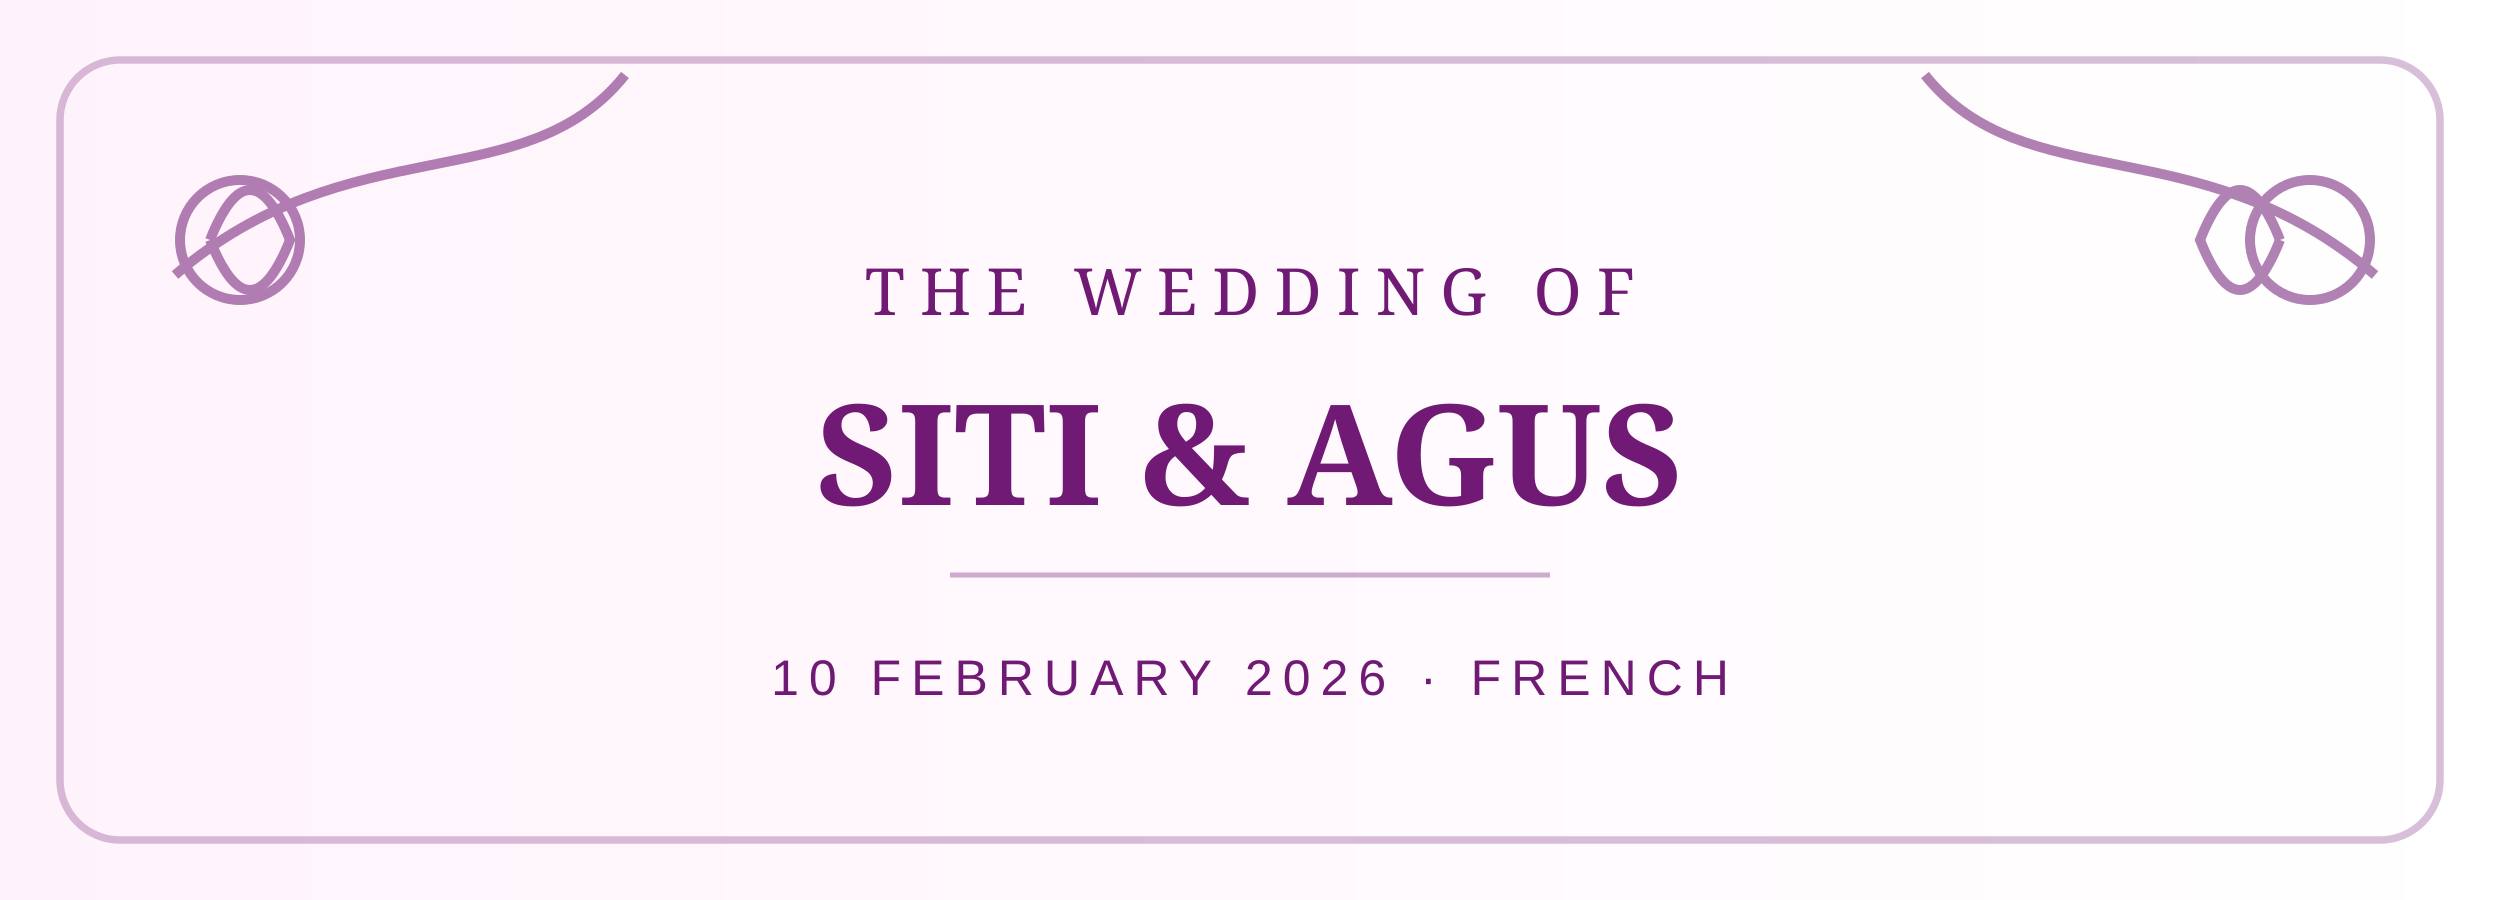
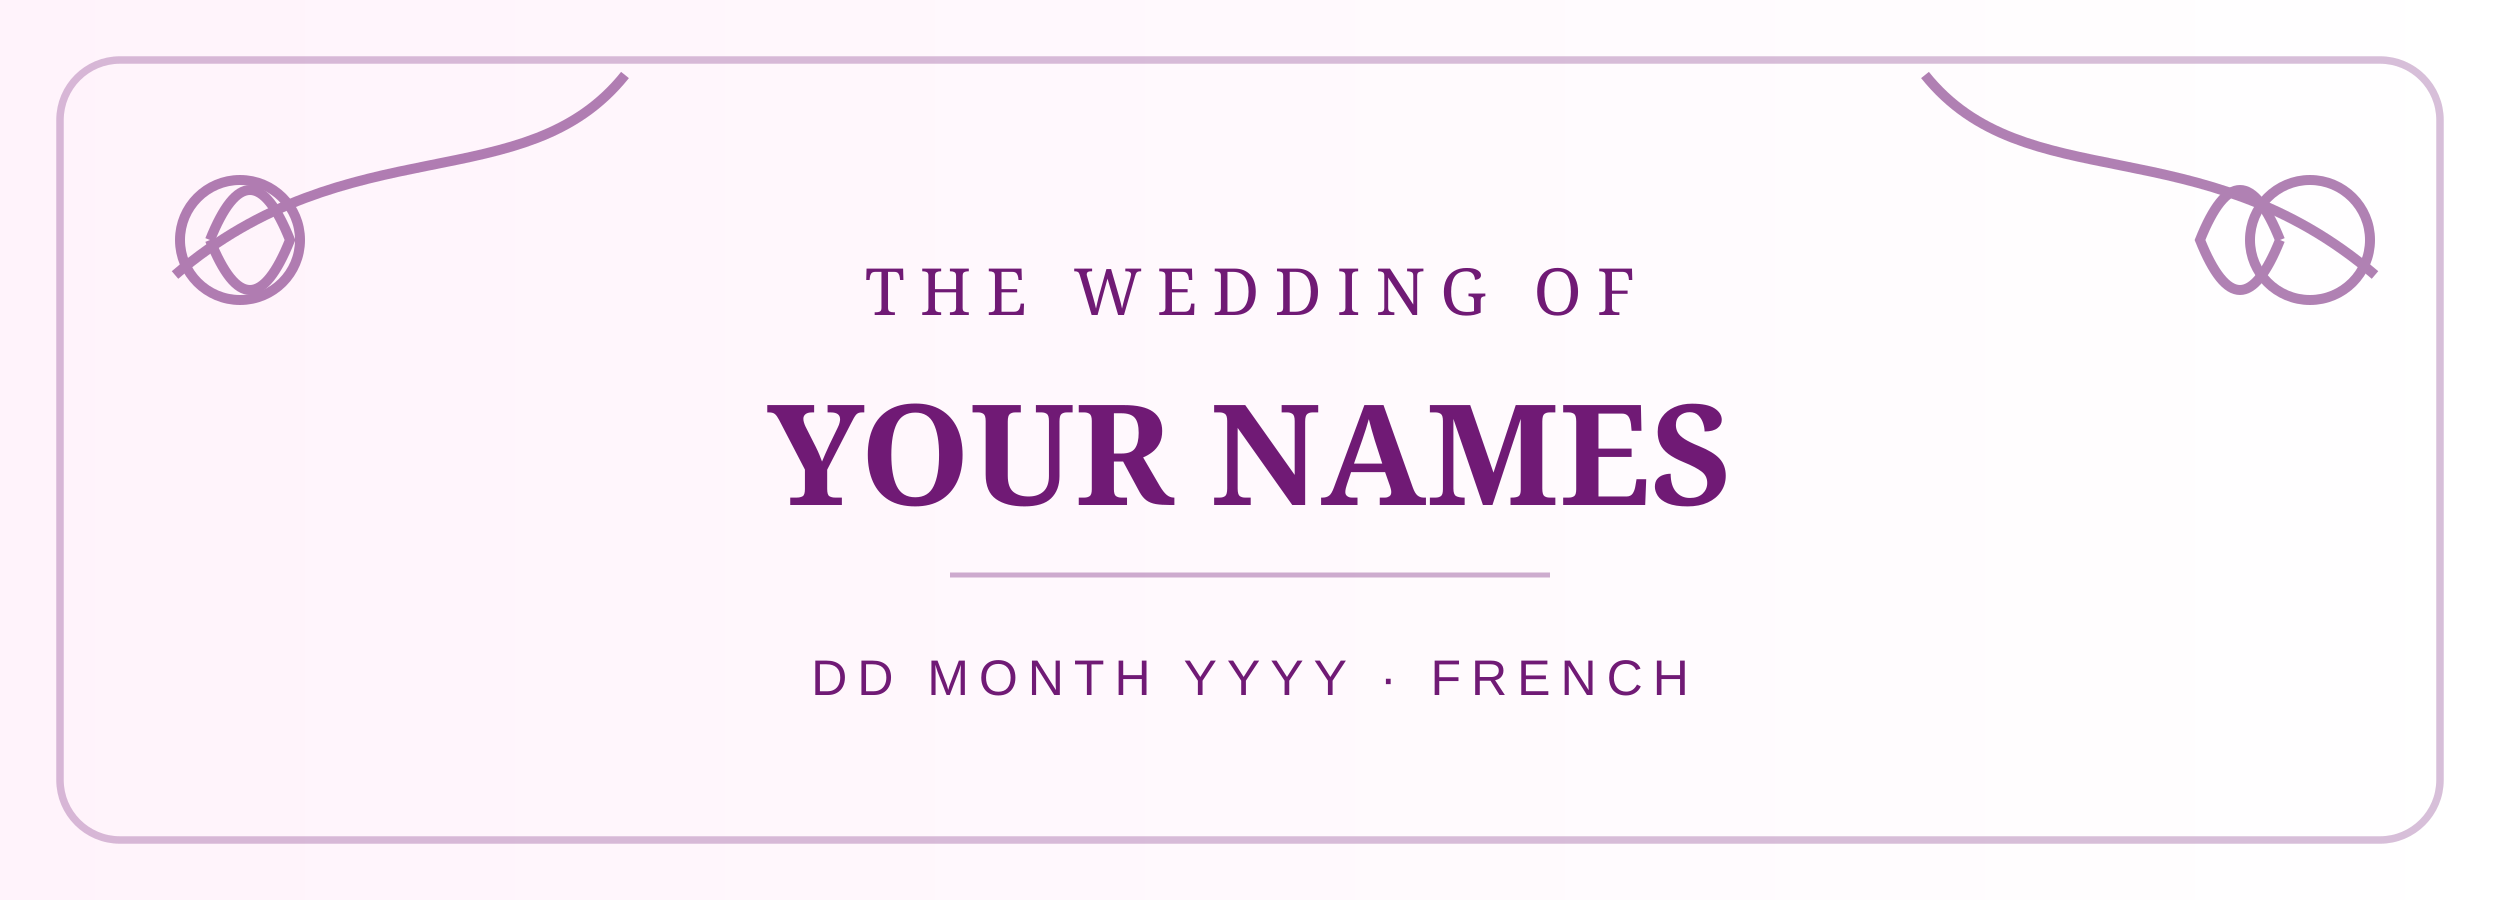
<svg xmlns="http://www.w3.org/2000/svg" viewBox="0 0 500 180" role="img" aria-label="French Romance wedding invitation visual">
  <defs>
    <linearGradient id="g" x1="0" x2="1">
      <stop stop-color="#fff3fb" />
      <stop offset="1" stop-color="#ffffff" />
    </linearGradient>
  </defs>
  <rect width="500" height="180" fill="url(#g)" />
  <g fill="none" stroke="#701a75" stroke-width="2" opacity=".55">
    <path d="M35 55 C70 25 105 40 125 15 M475 55 C440 25 405 40 385 15" />
    <circle cx="48" cy="48" r="12" />
    <circle cx="462" cy="48" r="12" />
    <path d="M42 48q8-20 16 0q-8 20-16 0M456 48q-8-20-16 0q8 20 16 0" />
  </g>
  <rect x="12" y="12" width="476" height="156" rx="12" fill="none" stroke="#701a75" stroke-width="1.5" opacity=".28" />
  <text x="250" y="63" text-anchor="middle" font-family="Georgia,serif" font-size="13" fill="#701a75" letter-spacing="3">THE WEDDING OF</text>
-   <text x="250" y="101" text-anchor="middle" font-family="Georgia,serif" font-size="28" font-weight="700" fill="#701a75">SITI &amp; AGUS</text>
+   <text x="250" y="101" text-anchor="middle" font-family="Georgia,serif" font-size="28" font-weight="700" fill="#701a75">YOUR NAMES</text>
  <line x1="190" y1="115" x2="310" y2="115" stroke="#701a75" opacity=".35" />
-   <text x="250" y="139" text-anchor="middle" font-family="Arial,sans-serif" font-size="10" fill="#701a75" letter-spacing="2">10 FEBRUARY 2026 · FRENCH</text>
+   <text x="250" y="139" text-anchor="middle" font-family="Arial,sans-serif" font-size="10" fill="#701a75" letter-spacing="2">DD MONTH YYYY · FRENCH</text>
</svg>
